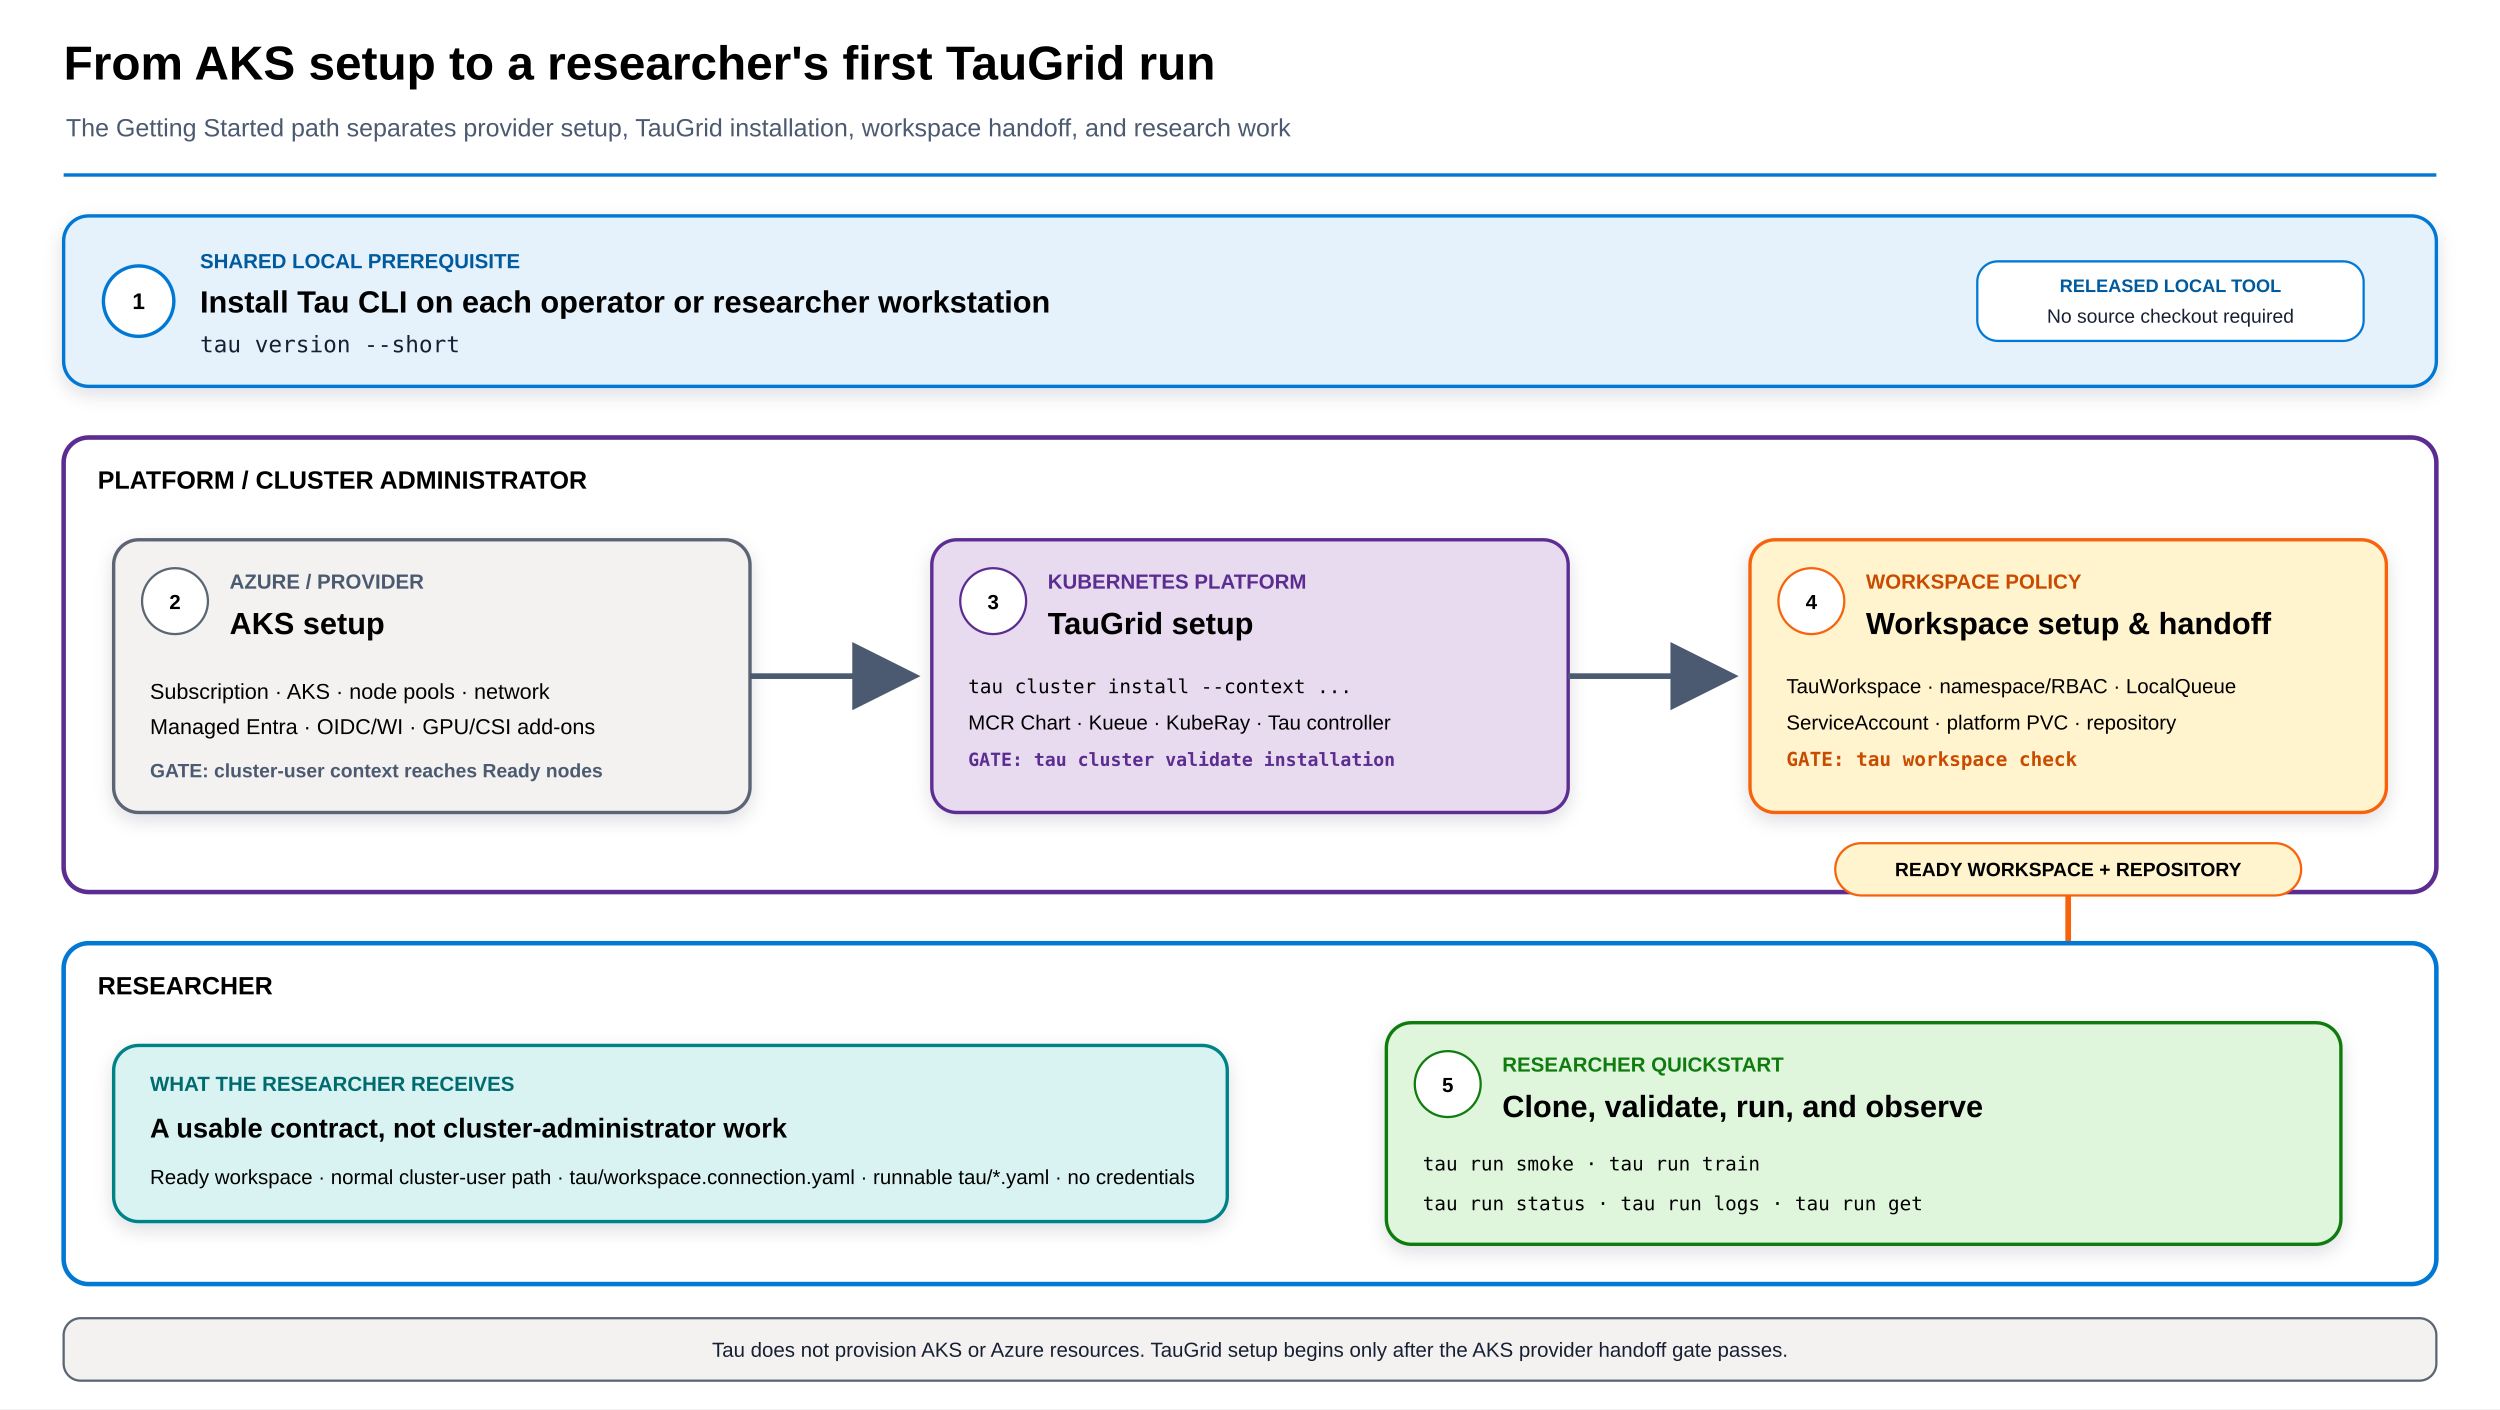
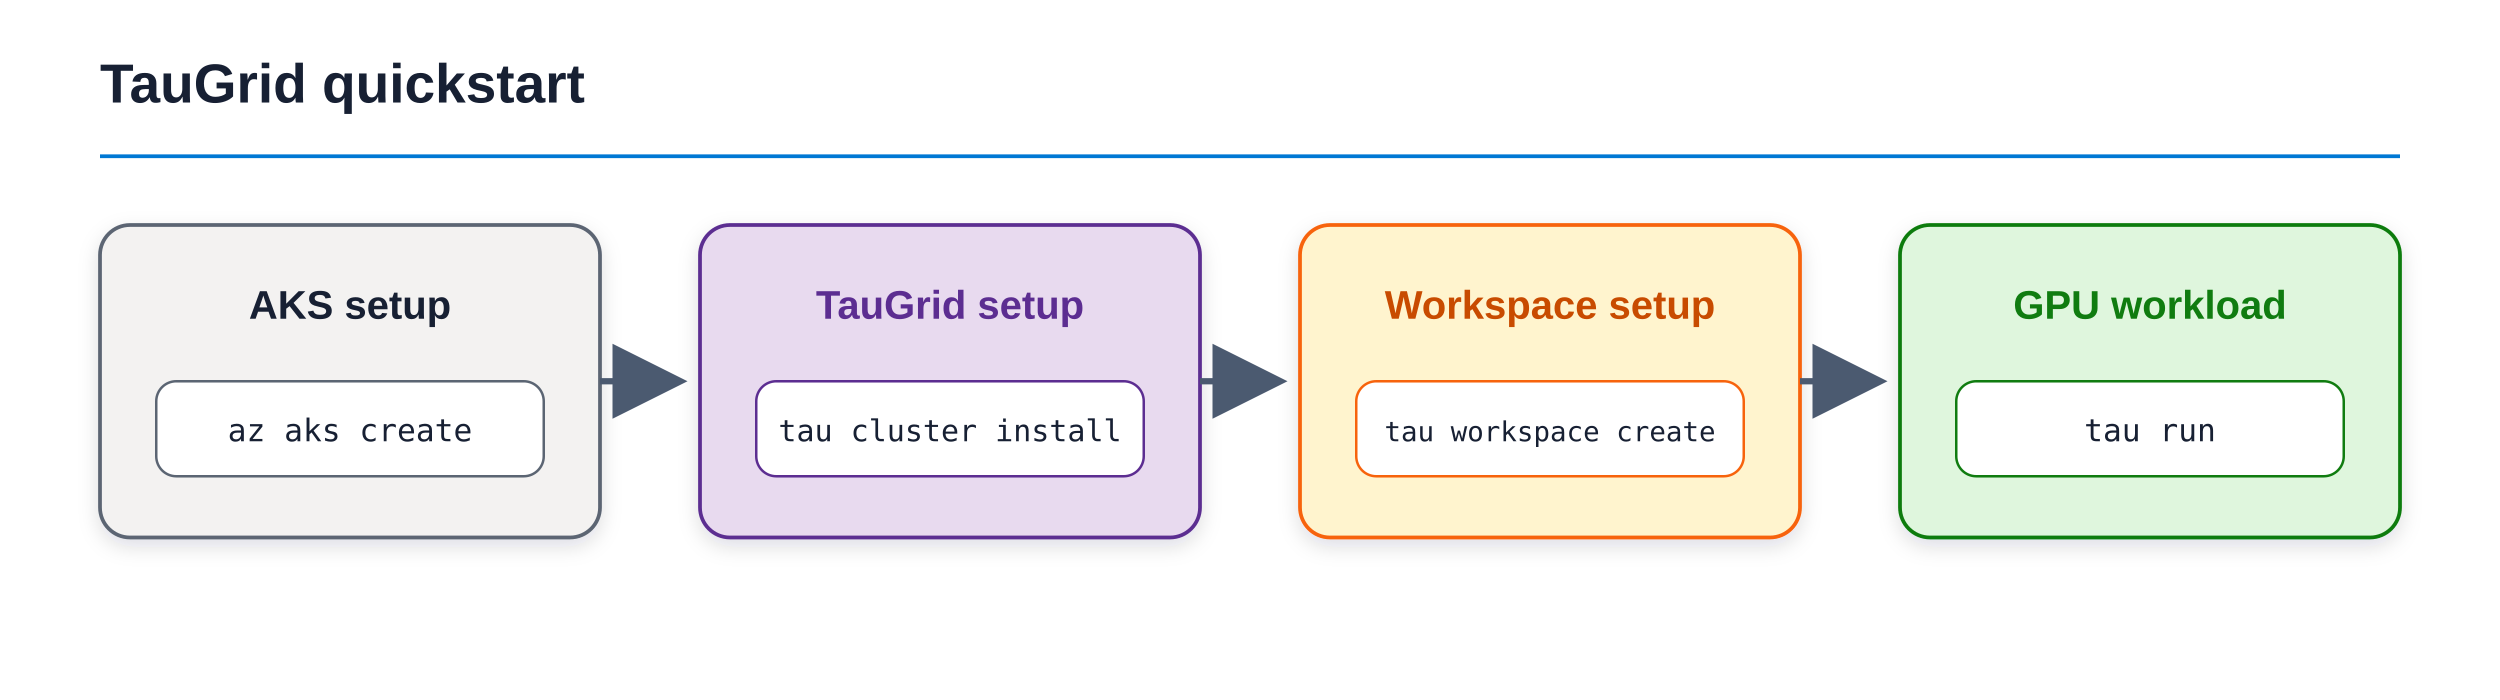
- <svg xmlns="http://www.w3.org/2000/svg" width="2200" height="1240" viewBox="0 0 2200 1240" role="img" aria-labelledby="title desc">
+ <svg xmlns="http://www.w3.org/2000/svg" width="2000" height="560" viewBox="0 0 2000 560" role="img" aria-labelledby="title desc">
  <defs>
    <filter id="shadow" x="-20%" y="-20%" width="140%" height="140%">
      <feDropShadow dx="0" dy="6" stdDeviation="8" flood-color="#172033" flood-opacity="0.13" />
    </filter>
    <marker id="arrow" markerWidth="12" markerHeight="12" refX="10" refY="6" orient="auto">
      <path d="M0,0 L12,6 L0,12 z" fill="#4B5A70" />
    </marker>
  </defs>
-   <rect width="2200" height="1240" fill="#FFFFFF" />
-   <text x="56" y="70" font-family="Segoe UI, Arial, sans-serif" font-size="42" font-weight="700" fill="#000000">From AKS setup to a researcher's first TauGrid run</text>
-   <text x="58" y="120" font-family="Segoe UI, Arial, sans-serif" font-size="22" fill="#4B5A70">The Getting Started path separates provider setup, TauGrid installation, workspace handoff, and research work</text>
-   <line x1="56" y1="154" x2="2144" y2="154" stroke="#0078D4" stroke-width="3" />
-   <rect x="56" y="190" width="2088" height="150" rx="22" fill="#E5F1FB" stroke="#0078D4" stroke-width="3" filter="url(#shadow)" />
-   <circle cx="122" cy="265" r="31" fill="#FFFFFF" stroke="#0078D4" stroke-width="3" />
-   <text x="122" y="272" text-anchor="middle" font-family="Segoe UI, Arial, sans-serif" font-size="20" font-weight="700">1</text>
-   <text x="176" y="236" font-family="Segoe UI, Arial, sans-serif" font-size="18" font-weight="700" fill="#005A9E">SHARED LOCAL PREREQUISITE</text>
-   <text x="176" y="275" font-family="Segoe UI, Arial, sans-serif" font-size="27" font-weight="700">Install Tau CLI on each operator or researcher workstation</text>
-   <text x="176" y="310" font-family="Consolas, Menlo, monospace" font-size="20" fill="#172033">tau version --short</text>
-   <rect x="1740" y="230" width="340" height="70" rx="18" fill="#FFFFFF" stroke="#0078D4" stroke-width="2" />
-   <text x="1910" y="257" text-anchor="middle" font-family="Segoe UI, Arial, sans-serif" font-size="16" font-weight="700" fill="#005A9E">RELEASED LOCAL TOOL</text>
-   <text x="1910" y="284" text-anchor="middle" font-family="Segoe UI, Arial, sans-serif" font-size="17" fill="#172033">No source checkout required</text>
-   <rect x="56" y="385" width="2088" height="400" rx="22" fill="#FFFFFF" stroke="#5C2D91" stroke-width="4" />
-   <text x="86" y="430" font-family="Segoe UI, Arial, sans-serif" font-size="22" font-weight="700">PLATFORM / CLUSTER ADMINISTRATOR</text>
-   <rect x="100" y="475" width="560" height="240" rx="22" fill="#F3F2F1" stroke="#5B6573" stroke-width="3" filter="url(#shadow)" />
-   <circle cx="154" cy="529" r="29" fill="#FFFFFF" stroke="#5B6573" stroke-width="2" />
-   <text x="154" y="536" text-anchor="middle" font-family="Segoe UI, Arial, sans-serif" font-size="18" font-weight="700">2</text>
-   <text x="202" y="518" font-family="Segoe UI, Arial, sans-serif" font-size="18" font-weight="700" fill="#4B5A70">AZURE / PROVIDER</text>
-   <text x="202" y="558" font-family="Segoe UI, Arial, sans-serif" font-size="27" font-weight="700">AKS setup</text>
-   <text x="132" y="615" font-family="Segoe UI, Arial, sans-serif" font-size="19">Subscription · AKS · node pools · network</text>
-   <text x="132" y="646" font-family="Segoe UI, Arial, sans-serif" font-size="19">Managed Entra · OIDC/WI · GPU/CSI add-ons</text>
-   <text x="132" y="684" font-family="Segoe UI, Arial, sans-serif" font-size="17" font-weight="700" fill="#4B5A70">GATE: cluster-user context reaches Ready nodes</text>
-   <line x1="660" y1="595" x2="800" y2="595" stroke="#4B5A70" stroke-width="5" marker-end="url(#arrow)" />
-   <rect x="820" y="475" width="560" height="240" rx="22" fill="#E8DAEF" stroke="#5C2D91" stroke-width="3" filter="url(#shadow)" />
-   <circle cx="874" cy="529" r="29" fill="#FFFFFF" stroke="#5C2D91" stroke-width="2" />
-   <text x="874" y="536" text-anchor="middle" font-family="Segoe UI, Arial, sans-serif" font-size="18" font-weight="700">3</text>
-   <text x="922" y="518" font-family="Segoe UI, Arial, sans-serif" font-size="18" font-weight="700" fill="#5C2D91">KUBERNETES PLATFORM</text>
-   <text x="922" y="558" font-family="Segoe UI, Arial, sans-serif" font-size="27" font-weight="700">TauGrid setup</text>
-   <text x="852" y="610" font-family="Consolas, Menlo, monospace" font-size="17">tau cluster install --context ...</text>
-   <text x="852" y="642" font-family="Segoe UI, Arial, sans-serif" font-size="18">MCR Chart · Kueue · KubeRay · Tau controller</text>
-   <text x="852" y="674" font-family="Consolas, Menlo, monospace" font-size="16" font-weight="700" fill="#5C2D91">GATE: tau cluster validate installation</text>
-   <line x1="1380" y1="595" x2="1520" y2="595" stroke="#4B5A70" stroke-width="5" marker-end="url(#arrow)" />
-   <rect x="1540" y="475" width="560" height="240" rx="22" fill="#FFF4CE" stroke="#F7630C" stroke-width="3" filter="url(#shadow)" />
-   <circle cx="1594" cy="529" r="29" fill="#FFFFFF" stroke="#F7630C" stroke-width="2" />
-   <text x="1594" y="536" text-anchor="middle" font-family="Segoe UI, Arial, sans-serif" font-size="18" font-weight="700">4</text>
-   <text x="1642" y="518" font-family="Segoe UI, Arial, sans-serif" font-size="18" font-weight="700" fill="#C84B00">WORKSPACE POLICY</text>
-   <text x="1642" y="558" font-family="Segoe UI, Arial, sans-serif" font-size="27" font-weight="700">Workspace setup &amp; handoff</text>
-   <text x="1572" y="610" font-family="Segoe UI, Arial, sans-serif" font-size="18">TauWorkspace · namespace/RBAC · LocalQueue</text>
-   <text x="1572" y="642" font-family="Segoe UI, Arial, sans-serif" font-size="18">ServiceAccount · platform PVC · repository</text>
-   <text x="1572" y="674" font-family="Consolas, Menlo, monospace" font-size="17" font-weight="700" fill="#C84B00">GATE: tau workspace check</text>
-   <rect x="1615" y="742" width="410" height="46" rx="23" fill="#FFF4CE" stroke="#F7630C" stroke-width="2" />
-   <text x="1820" y="771" text-anchor="middle" font-family="Segoe UI, Arial, sans-serif" font-size="17" font-weight="700">READY WORKSPACE + REPOSITORY</text>
-   <line x1="1820" y1="788" x2="1820" y2="885" stroke="#F7630C" stroke-width="5" marker-end="url(#arrow)" />
-   <rect x="56" y="830" width="2088" height="300" rx="22" fill="#FFFFFF" stroke="#0078D4" stroke-width="4" />
-   <text x="86" y="875" font-family="Segoe UI, Arial, sans-serif" font-size="22" font-weight="700">RESEARCHER</text>
-   <rect x="100" y="920" width="980" height="155" rx="22" fill="#D8F3F2" stroke="#038387" stroke-width="3" filter="url(#shadow)" />
-   <text x="132" y="960" font-family="Segoe UI, Arial, sans-serif" font-size="18" font-weight="700" fill="#006B6F">WHAT THE RESEARCHER RECEIVES</text>
-   <text x="132" y="1001" font-family="Segoe UI, Arial, sans-serif" font-size="24" font-weight="700">A usable contract, not cluster-administrator work</text>
-   <text x="132" y="1042" font-family="Segoe UI, Arial, sans-serif" font-size="18">Ready workspace · normal cluster-user path · tau/workspace.connection.yaml · runnable tau/*.yaml · no credentials</text>
-   <rect x="1220" y="900" width="840" height="195" rx="22" fill="#DFF6DD" stroke="#107C10" stroke-width="3" filter="url(#shadow)" />
-   <circle cx="1274" cy="954" r="29" fill="#FFFFFF" stroke="#107C10" stroke-width="2" />
-   <text x="1274" y="961" text-anchor="middle" font-family="Segoe UI, Arial, sans-serif" font-size="18" font-weight="700">5</text>
-   <text x="1322" y="943" font-family="Segoe UI, Arial, sans-serif" font-size="18" font-weight="700" fill="#107C10">RESEARCHER QUICKSTART</text>
-   <text x="1322" y="983" font-family="Segoe UI, Arial, sans-serif" font-size="27" font-weight="700">Clone, validate, run, and observe</text>
-   <text x="1252" y="1030" font-family="Consolas, Menlo, monospace" font-size="17">tau run smoke   ·   tau run train</text>
-   <text x="1252" y="1065" font-family="Consolas, Menlo, monospace" font-size="17">tau run status   ·   tau run logs   ·   tau run get</text>
-   <rect x="56" y="1160" width="2088" height="55" rx="15" fill="#F3F2F1" stroke="#5B6573" stroke-width="2" />
-   <text x="1100" y="1194" text-anchor="middle" font-family="Segoe UI, Arial, sans-serif" font-size="18" fill="#172033">Tau does not provision AKS or Azure resources. TauGrid setup begins only after the AKS provider handoff gate passes.</text>
+   <rect width="2000" height="560" fill="#FFFFFF" />
+   <text x="80" y="82" font-family="Segoe UI, Arial, sans-serif" font-size="44" font-weight="700" fill="#172033">TauGrid quickstart</text>
+   <line x1="80" y1="125" x2="1920" y2="125" stroke="#0078D4" stroke-width="3" />
+   <rect x="80" y="180" width="400" height="250" rx="24" fill="#F3F2F1" stroke="#5B6573" stroke-width="3" filter="url(#shadow)" />
+   <text x="280" y="255" text-anchor="middle" font-family="Segoe UI, Arial, sans-serif" font-size="32" font-weight="700" fill="#172033">AKS setup</text>
+   <rect x="125" y="305" width="310" height="76" rx="16" fill="#FFFFFF" stroke="#5B6573" stroke-width="2" />
+   <text x="280" y="353" text-anchor="middle" font-family="Consolas, Menlo, monospace" font-size="25" fill="#172033">az aks create</text>
+   <line x1="480" y1="305" x2="540" y2="305" stroke="#4B5A70" stroke-width="5" marker-end="url(#arrow)" />
+   <rect x="560" y="180" width="400" height="250" rx="24" fill="#E8DAEF" stroke="#5C2D91" stroke-width="3" filter="url(#shadow)" />
+   <text x="760" y="255" text-anchor="middle" font-family="Segoe UI, Arial, sans-serif" font-size="32" font-weight="700" fill="#5C2D91">TauGrid setup</text>
+   <rect x="605" y="305" width="310" height="76" rx="16" fill="#FFFFFF" stroke="#5C2D91" stroke-width="2" />
+   <text x="760" y="353" text-anchor="middle" font-family="Consolas, Menlo, monospace" font-size="24" fill="#172033">tau cluster install</text>
+   <line x1="960" y1="305" x2="1020" y2="305" stroke="#4B5A70" stroke-width="5" marker-end="url(#arrow)" />
+   <rect x="1040" y="180" width="400" height="250" rx="24" fill="#FFF4CE" stroke="#F7630C" stroke-width="3" filter="url(#shadow)" />
+   <text x="1240" y="255" text-anchor="middle" font-family="Segoe UI, Arial, sans-serif" font-size="32" font-weight="700" fill="#C84B00">Workspace setup</text>
+   <rect x="1085" y="305" width="310" height="76" rx="16" fill="#FFFFFF" stroke="#F7630C" stroke-width="2" />
+   <text x="1240" y="353" text-anchor="middle" font-family="Consolas, Menlo, monospace" font-size="22" fill="#172033">tau workspace create</text>
+   <line x1="1440" y1="305" x2="1500" y2="305" stroke="#4B5A70" stroke-width="5" marker-end="url(#arrow)" />
+   <rect x="1520" y="180" width="400" height="250" rx="24" fill="#DFF6DD" stroke="#107C10" stroke-width="3" filter="url(#shadow)" />
+   <text x="1720" y="255" text-anchor="middle" font-family="Segoe UI, Arial, sans-serif" font-size="32" font-weight="700" fill="#107C10">GPU workload</text>
+   <rect x="1565" y="305" width="310" height="76" rx="16" fill="#FFFFFF" stroke="#107C10" stroke-width="2" />
+   <text x="1720" y="353" text-anchor="middle" font-family="Consolas, Menlo, monospace" font-size="25" fill="#172033">tau run</text>
</svg>
